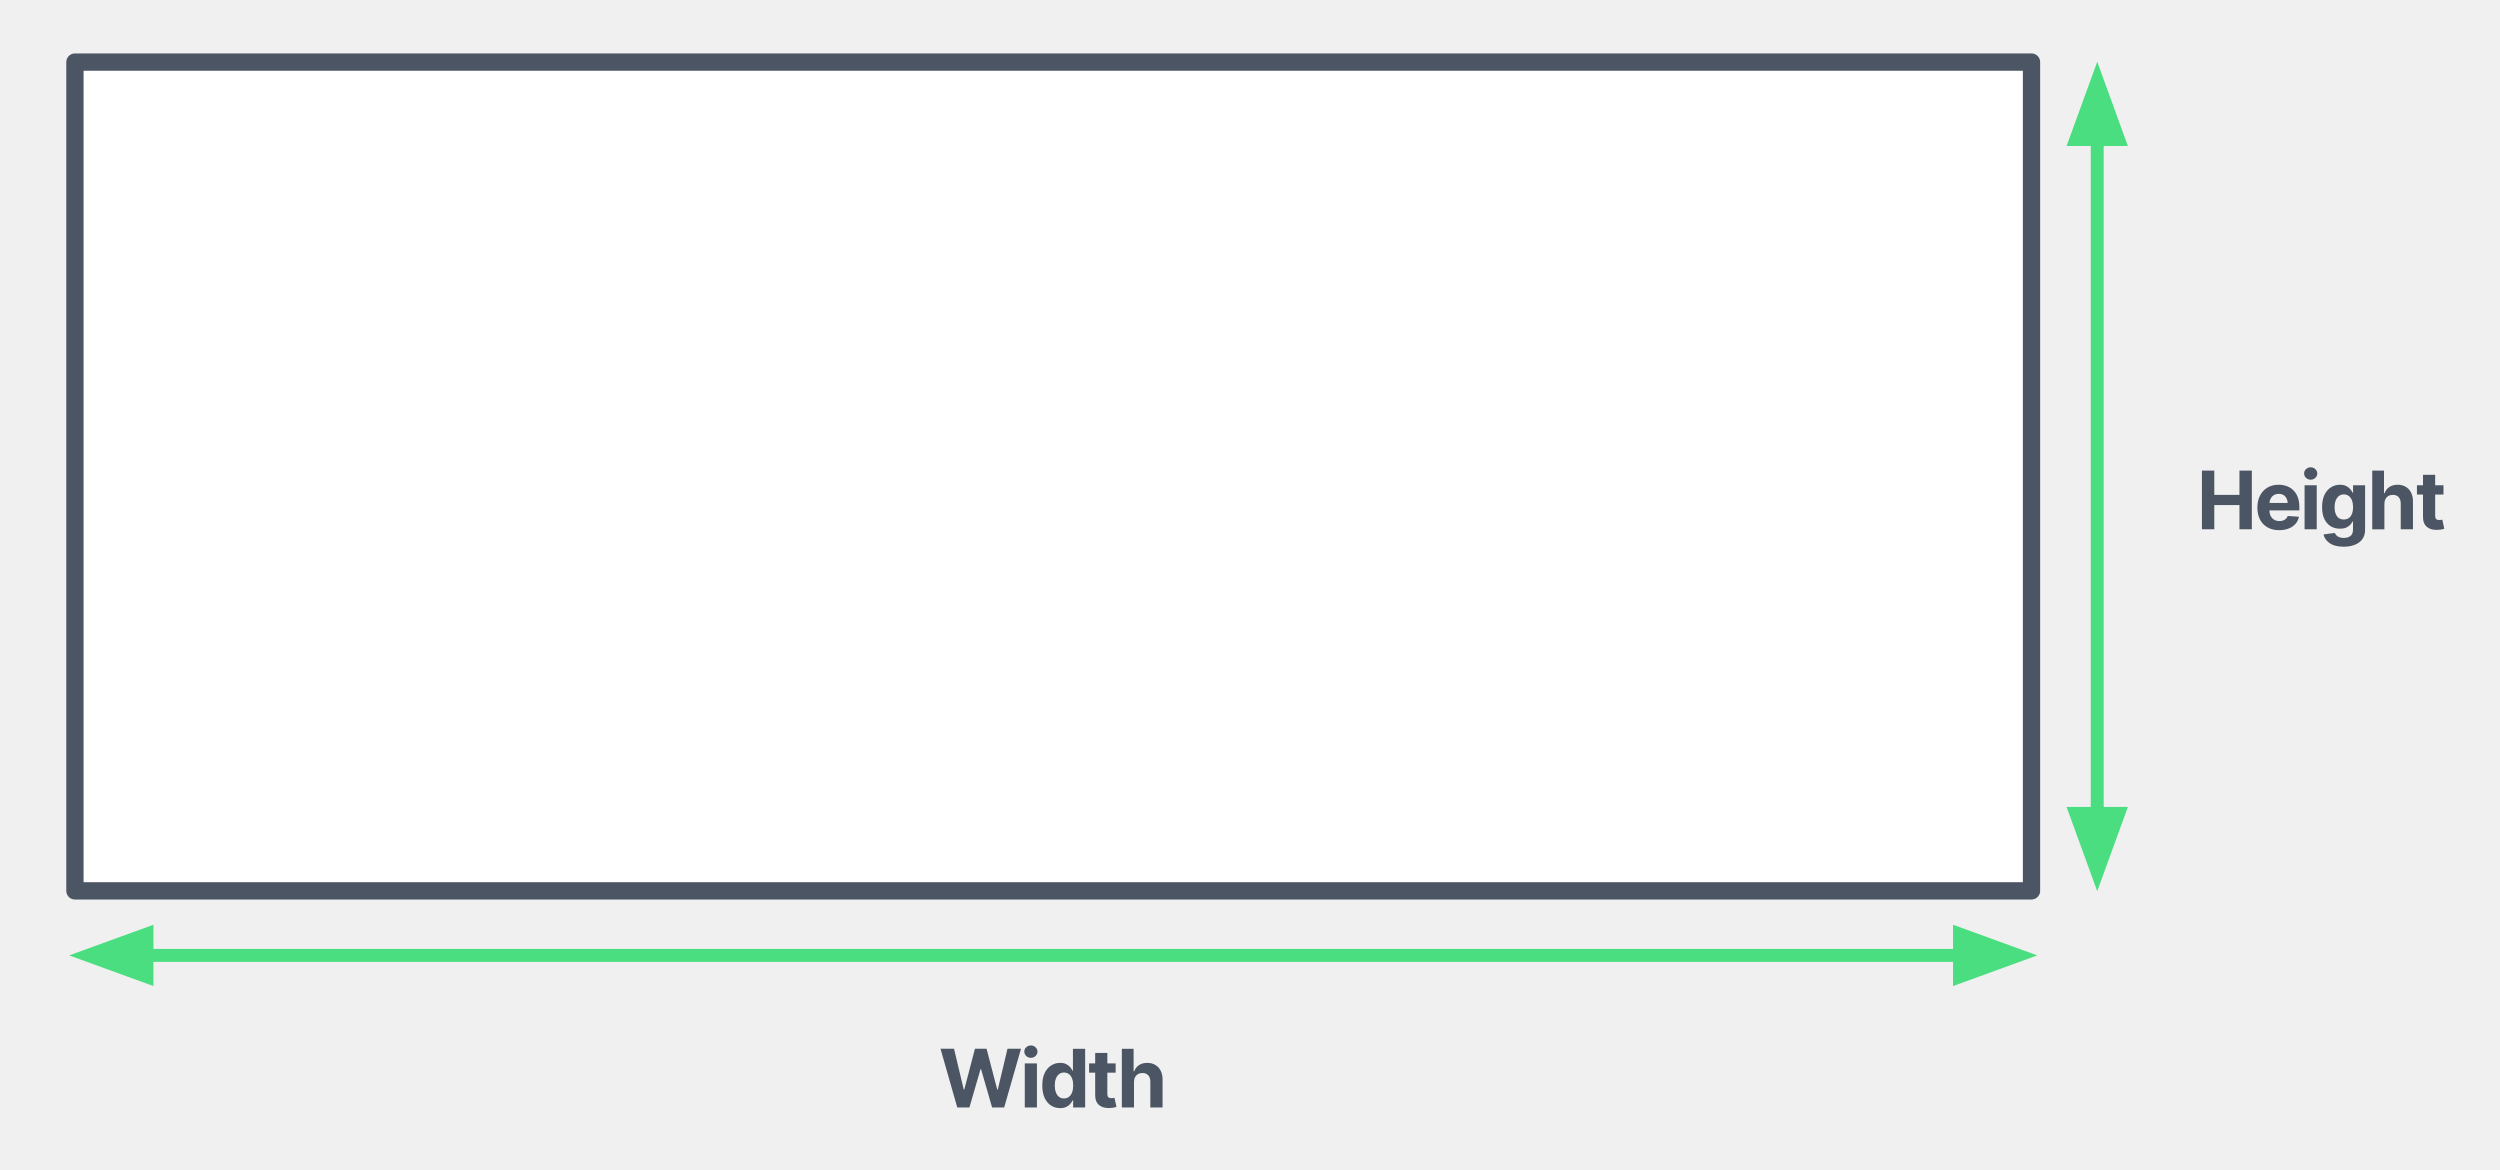
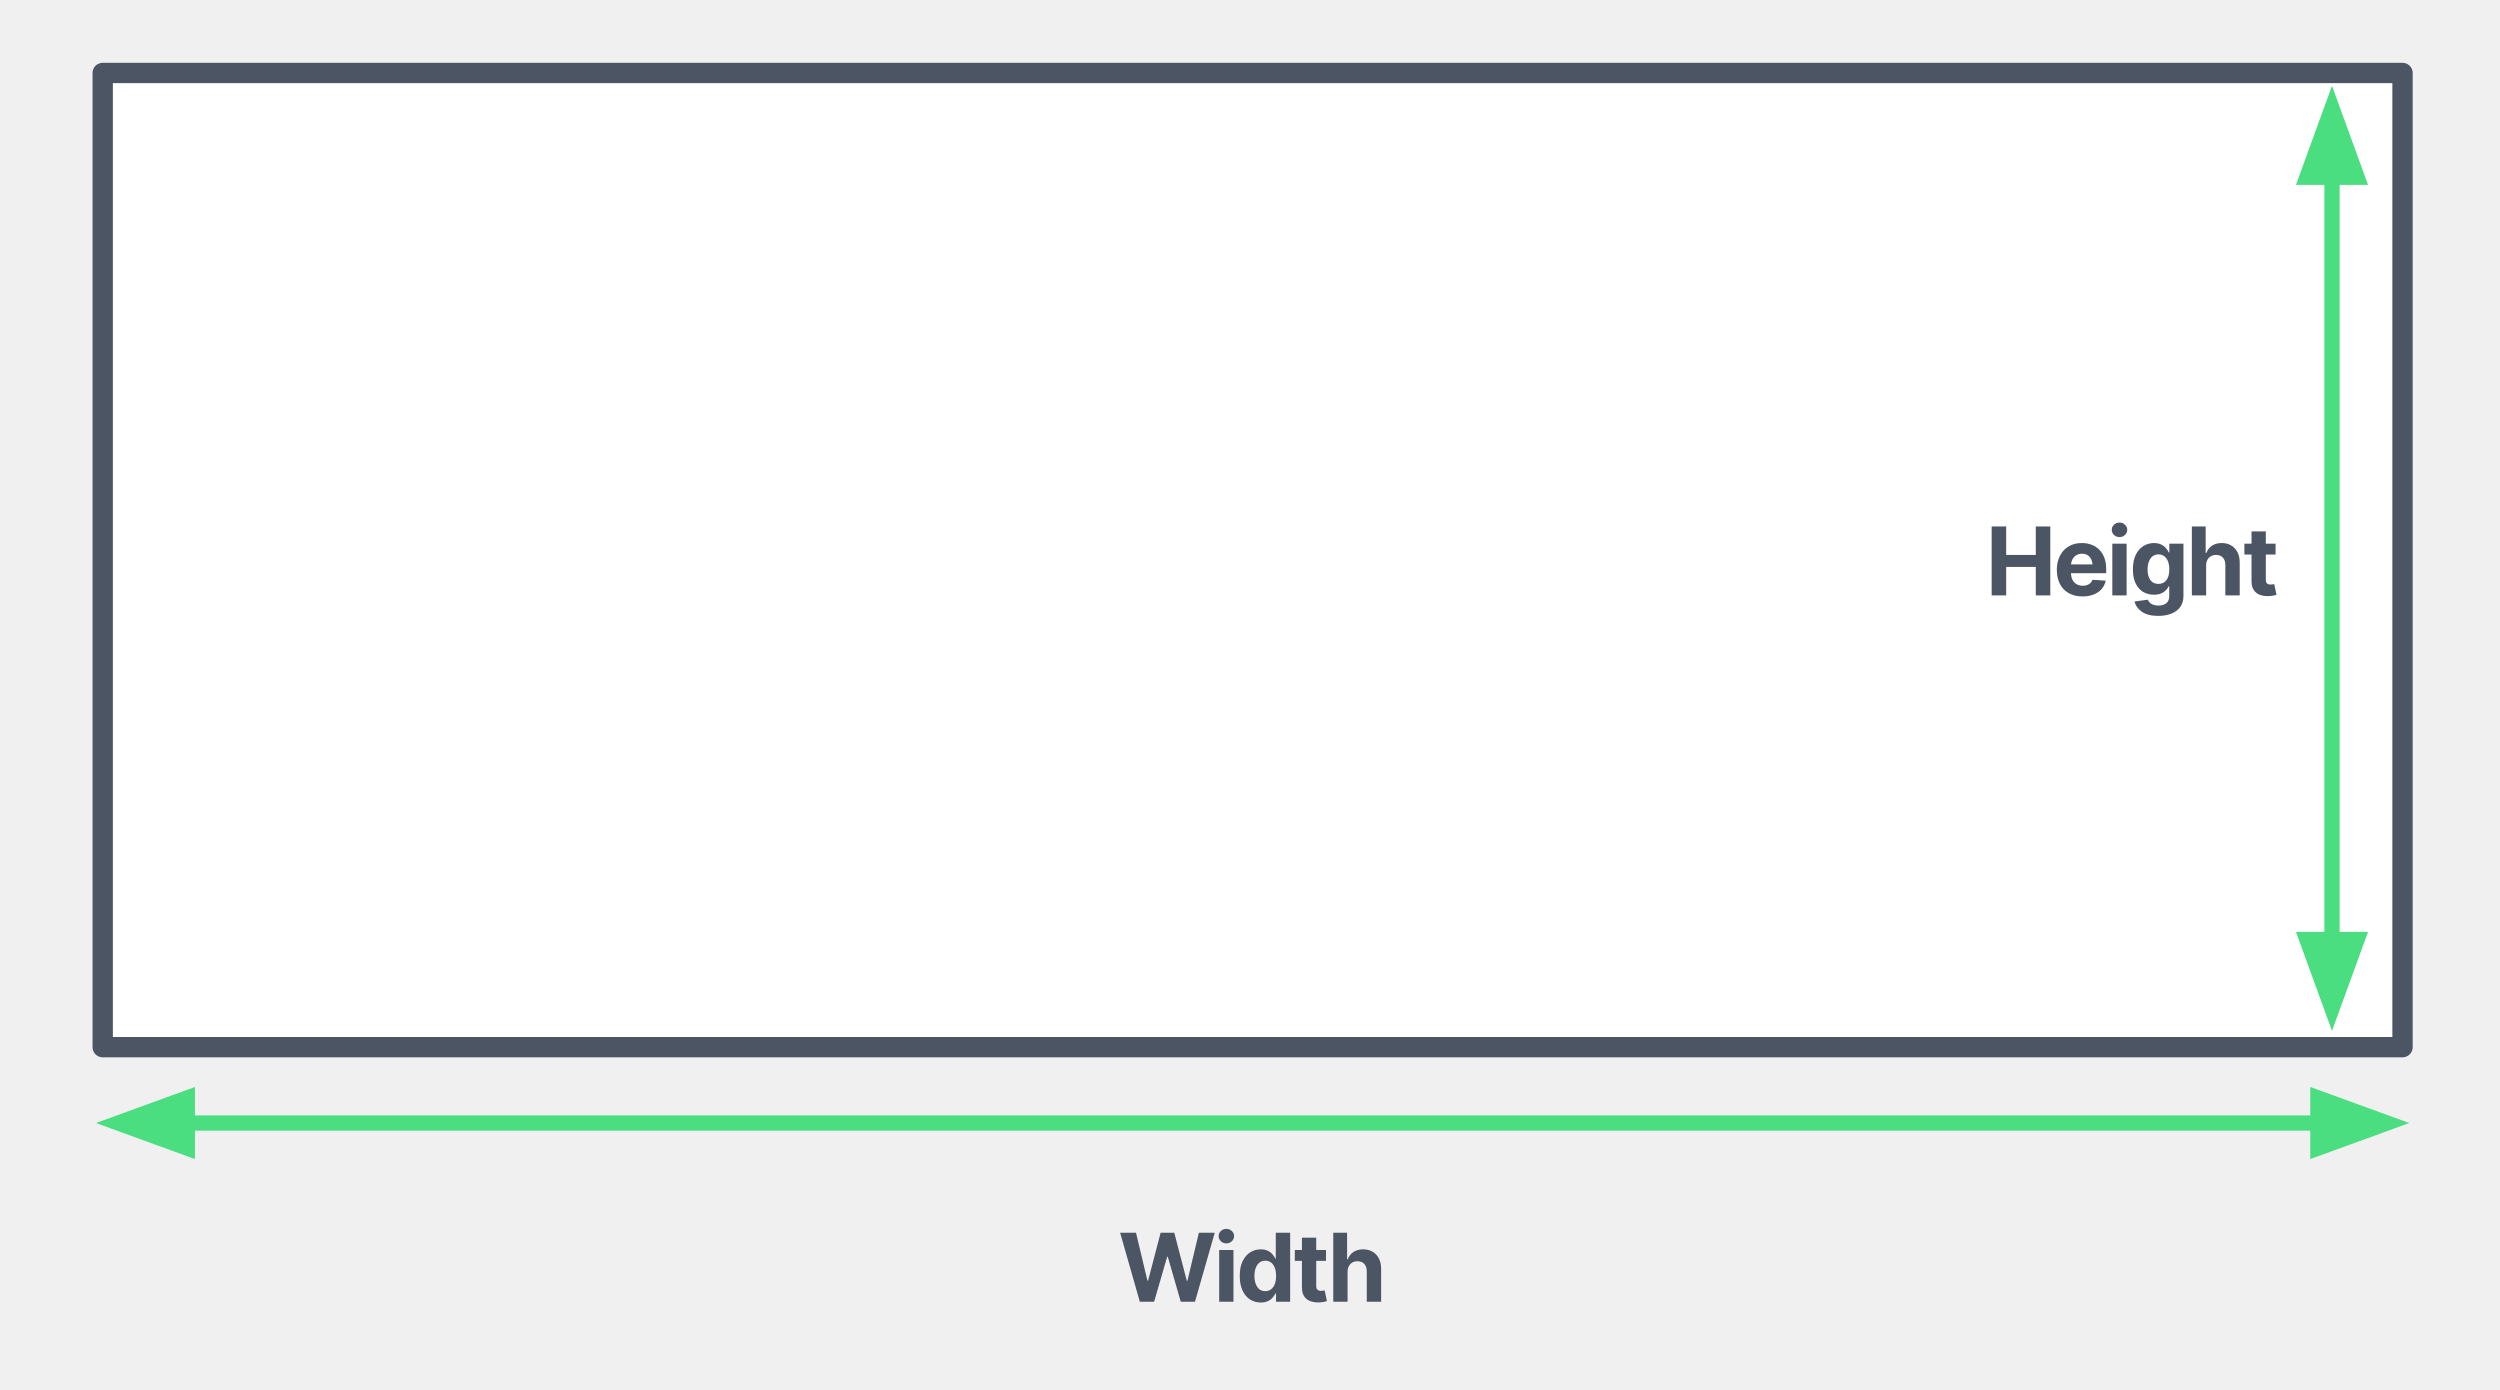
- <svg xmlns="http://www.w3.org/2000/svg" viewBox="181.349 142.56 578.591 270.72" stroke-miterlimit="10" stroke-linecap="square" stroke="none" fill="none" version="1.1" style="max-height: 500px" width="578.591" height="270.72">
+ <svg xmlns="http://www.w3.org/2000/svg" stroke-miterlimit="10" stroke-linecap="square" stroke="none" fill="none" viewBox="178.471 142.56 492.234 273.6" version="1.1" style="max-height: 500px" width="492.234" height="273.6">
  <clipPath id="p.0">
    <path clip-rule="nonzero" d="m0 0l960.0 0l0 720.0l-960.0 0l0 -720.0z" />
  </clipPath>
  <g clip-path="url(#p.0)">
    <path fill-rule="evenodd" d="m0 0l960.0 0l0 720.0l-960.0 0z" fill-opacity="0.0" fill="#000000" />
    <path fill-rule="evenodd" d="m198.693 156.927l452.819 0l0 191.811l-452.819 0z" fill="#ffffff" />
    <path fill-rule="evenodd" d="m198.693 156.927l452.819 0l0 191.811l-452.819 0z" stroke-linecap="butt" stroke-linejoin="round" stroke-width="4.0" stroke="#4b5563" />
    <path fill-rule="evenodd" d="m197.354 363.675l455.496 0" fill-opacity="0.0" fill="#000000" />
    <path fill-rule="evenodd" d="m215.354 363.675l419.496 0" stroke-linecap="butt" stroke-linejoin="round" stroke-width="3.0" stroke="#4ade80" />
    <path fill-rule="evenodd" d="m215.354 358.719l-13.614 4.955l13.614 4.955z" stroke-linecap="butt" stroke-width="3.0" stroke="#4ade80" fill="#4ade80" />
    <path fill-rule="evenodd" d="m634.85 368.63l13.614 -4.955l-13.614 -4.955z" stroke-linecap="butt" stroke-width="3.0" stroke="#4ade80" fill="#4ade80" />
    <path fill-rule="evenodd" d="m381.024 371.94l88.157 0l0 29.386l-88.157 0z" fill-opacity="0.0" fill="#000000" />
    <path fill-rule="nonzero" d="m402.894 398.86l-3.875 -13.578l3.125 0l2.25 9.438l0.125 0l2.469 -9.438l2.688 0l2.469 9.453l0.125 0l2.25 -9.453l3.125 0l-3.891 13.578l-2.797 0l-2.562 -8.875l-0.109 0l-2.578 8.875l-2.812 0zm15.626 0l0 -10.188l2.812 0l0 10.188l-2.812 0zm1.406 -11.484q-0.625 0 -1.078 -0.422q-0.438 -0.422 -0.438 -1.016q0 -0.594 0.438 -1.0q0.453 -0.422 1.078 -0.422q0.641 0 1.078 0.422q0.453 0.406 0.453 1.0q0 0.594 -0.453 1.016q-0.438 0.422 -1.078 0.422zm6.785 11.641q-1.172 0 -2.109 -0.594q-0.938 -0.594 -1.484 -1.766q-0.547 -1.172 -0.547 -2.875q0 -1.75 0.562 -2.906q0.578 -1.172 1.516 -1.75q0.938 -0.578 2.047 -0.578q0.859 0 1.422 0.297q0.578 0.281 0.922 0.719q0.359 0.422 0.547 0.828l0.078 0l0 -5.109l2.828 0l0 13.578l-2.781 0l0 -1.625l-0.125 0q-0.188 0.406 -0.562 0.828q-0.359 0.422 -0.938 0.688q-0.562 0.266 -1.375 0.266zm0.875 -2.234q0.688 0 1.156 -0.375q0.484 -0.375 0.734 -1.047q0.25 -0.688 0.25 -1.578q0 -0.922 -0.25 -1.578q-0.234 -0.672 -0.719 -1.047q-0.484 -0.375 -1.172 -0.375q-0.688 0 -1.156 0.391q-0.469 0.375 -0.719 1.047q-0.25 0.672 -0.25 1.562q0 0.875 0.25 1.562q0.25 0.672 0.719 1.062q0.484 0.375 1.156 0.375zm11.963 -8.109l0 2.141l-6.141 0l0 -2.141l6.141 0zm-4.734 -2.422l2.812 0l0 9.469q0 0.516 0.219 0.766q0.234 0.234 0.734 0.234q0.156 0 0.359 -0.031q0.203 -0.031 0.344 -0.062l0.453 2.109q-0.469 0.141 -0.906 0.203q-0.422 0.062 -0.844 0.062q-1.516 0 -2.344 -0.75q-0.828 -0.766 -0.828 -2.156l0 -9.844zm8.982 6.719l0 5.891l-2.812 0l0 -13.578l2.719 0l0 5.203l0.141 0q0.344 -0.906 1.109 -1.422q0.766 -0.516 1.922 -0.516q1.062 0 1.844 0.469q0.797 0.453 1.234 1.312q0.453 0.859 0.453 2.047l0 6.484l-2.828 0l0 -5.969q0 -0.953 -0.484 -1.469q-0.469 -0.531 -1.328 -0.531q-0.594 0 -1.031 0.25q-0.438 0.25 -0.688 0.719q-0.25 0.453 -0.25 1.109z" fill="#4b5563" />
-     <path fill-rule="evenodd" d="m666.724 348.816l0 -191.969" fill-opacity="0.0" fill="#000000" />
-     <path fill-rule="evenodd" d="m666.724 330.816l0 -155.969" stroke-linecap="butt" stroke-linejoin="round" stroke-width="3.0" stroke="#4ade80" />
-     <path fill-rule="evenodd" d="m661.769 330.816l4.955 13.614l4.955 -13.614z" stroke-linecap="butt" stroke-width="3.0" stroke="#4ade80" fill="#4ade80" />
-     <path fill-rule="evenodd" d="m671.68 174.848l-4.955 -13.614l-4.955 13.614z" stroke-linecap="butt" stroke-width="3.0" stroke="#4ade80" fill="#4ade80" />
-     <path fill-rule="evenodd" d="m674.588 238.139l88.157 0l0 29.386l-88.157 0z" fill-opacity="0.0" fill="#000000" />
-     <path fill-rule="nonzero" d="m690.956 265.059l0 -13.578l2.859 0l0 5.609l5.828 0l0 -5.609l2.859 0l0 13.578l-2.859 0l0 -5.609l-5.828 0l0 5.609l-2.859 0zm17.894 0.203q-1.562 0 -2.703 -0.641q-1.141 -0.641 -1.75 -1.812q-0.609 -1.188 -0.609 -2.797q0 -1.562 0.609 -2.75q0.609 -1.188 1.703 -1.844q1.109 -0.672 2.609 -0.672q1.016 0 1.891 0.328q0.875 0.312 1.531 0.969q0.656 0.641 1.016 1.609q0.359 0.969 0.359 2.266l0 0.766l-8.594 0l0 -1.734l7.234 0l-1.312 0.453q0 -0.781 -0.234 -1.344q-0.234 -0.578 -0.703 -0.891q-0.469 -0.312 -1.172 -0.312q-0.688 0 -1.172 0.328q-0.469 0.312 -0.734 0.859q-0.25 0.531 -0.25 1.25l0 1.234q0 0.828 0.281 1.422q0.297 0.578 0.812 0.891q0.531 0.312 1.219 0.312q0.469 0 0.844 -0.125q0.391 -0.141 0.672 -0.406q0.281 -0.266 0.422 -0.641l2.594 0.172q-0.188 0.938 -0.797 1.641q-0.594 0.688 -1.562 1.078q-0.953 0.391 -2.203 0.391zm5.863 -0.203l0 -10.188l2.812 0l0 10.188l-2.812 0zm1.406 -11.484q-0.625 0 -1.078 -0.422q-0.438 -0.422 -0.438 -1.016q0 -0.594 0.438 -1.0q0.453 -0.422 1.078 -0.422q0.641 0 1.078 0.422q0.453 0.406 0.453 1.0q0 0.594 -0.453 1.016q-0.438 0.422 -1.078 0.422zm7.629 15.516q-2.062 0 -3.234 -0.828q-1.156 -0.812 -1.422 -2.016l2.609 -0.344q0.125 0.297 0.375 0.562q0.25 0.266 0.672 0.422q0.438 0.172 1.062 0.172q0.922 0 1.516 -0.453q0.594 -0.438 0.594 -1.484l0 -1.859l-0.109 0q-0.188 0.406 -0.562 0.797q-0.375 0.375 -0.953 0.625q-0.578 0.234 -1.391 0.234q-1.156 0 -2.094 -0.531q-0.922 -0.547 -1.484 -1.641q-0.562 -1.109 -0.562 -2.781q0 -1.75 0.562 -2.906q0.578 -1.156 1.516 -1.734q0.938 -0.578 2.062 -0.578q0.859 0 1.438 0.297q0.578 0.281 0.938 0.719q0.359 0.422 0.547 0.828l0.109 0l0 -1.719l2.781 0l0 10.297q0 1.297 -0.641 2.172q-0.641 0.875 -1.766 1.312q-1.109 0.438 -2.562 0.438zm0.047 -6.297q1.016 0 1.578 -0.75q0.562 -0.766 0.562 -2.109q0 -0.891 -0.25 -1.547q-0.25 -0.656 -0.734 -1.031q-0.469 -0.375 -1.156 -0.375q-0.688 0 -1.172 0.391q-0.469 0.375 -0.719 1.047q-0.25 0.656 -0.25 1.516q0 0.875 0.25 1.531q0.25 0.641 0.719 0.984q0.484 0.344 1.172 0.344zm9.39 -3.625l0 5.891l-2.812 0l0 -13.578l2.719 0l0 5.203l0.141 0q0.344 -0.906 1.109 -1.422q0.766 -0.516 1.922 -0.516q1.062 0 1.844 0.469q0.797 0.453 1.234 1.312q0.453 0.859 0.453 2.047l0 6.484l-2.828 0l0 -5.969q0 -0.953 -0.484 -1.469q-0.469 -0.531 -1.328 -0.531q-0.594 0 -1.031 0.25q-0.438 0.25 -0.688 0.719q-0.25 0.453 -0.25 1.109zm13.671 -4.297l0 2.141l-6.141 0l0 -2.141l6.141 0zm-4.734 -2.422l2.812 0l0 9.469q0 0.516 0.219 0.766q0.234 0.234 0.734 0.234q0.156 0 0.359 -0.031q0.203 -0.031 0.344 -0.062l0.453 2.109q-0.469 0.141 -0.906 0.203q-0.422 0.062 -0.844 0.062q-1.516 0 -2.344 -0.75q-0.828 -0.766 -0.828 -2.156l0 -9.844z" fill="#4b5563" />
+     <path fill-rule="evenodd" d="m637.627 345.535l0 -186.079" fill-opacity="0.0" fill="#000000" />
+     <path fill-rule="evenodd" d="m637.627 327.535l0 -150.079" stroke-linecap="butt" stroke-linejoin="round" stroke-width="3.0" stroke="#4ade80" />
+     <path fill-rule="evenodd" d="m632.672 327.535l4.955 13.614l4.955 -13.614z" stroke-linecap="butt" stroke-width="3.0" stroke="#4ade80" fill="#4ade80" />
+     <path fill-rule="evenodd" d="m642.582 177.457l-4.955 -13.614l-4.955 13.614z" stroke-linecap="butt" stroke-width="3.0" stroke="#4ade80" fill="#4ade80" />
+     <path fill-rule="evenodd" d="m554.249 232.874l88.157 0l0 39.244l-88.157 0z" fill-opacity="0.0" fill="#000000" />
+     <path fill-rule="nonzero" d="m570.617 259.794l0 -13.578l2.859 0l0 5.609l5.828 0l0 -5.609l2.859 0l0 13.578l-2.859 0l0 -5.609l-5.828 0l0 5.609l-2.859 0zm17.894 0.203q-1.562 0 -2.703 -0.641q-1.141 -0.641 -1.75 -1.812q-0.609 -1.188 -0.609 -2.797q0 -1.562 0.609 -2.75q0.609 -1.188 1.703 -1.844q1.109 -0.672 2.609 -0.672q1.016 0 1.891 0.328q0.875 0.312 1.531 0.969q0.656 0.641 1.016 1.609q0.359 0.969 0.359 2.266l0 0.766l-8.594 0l0 -1.734l7.234 0l-1.312 0.453q0 -0.781 -0.234 -1.344q-0.234 -0.578 -0.703 -0.891q-0.469 -0.312 -1.172 -0.312q-0.688 0 -1.172 0.328q-0.469 0.312 -0.734 0.859q-0.25 0.531 -0.25 1.25l0 1.234q0 0.828 0.281 1.422q0.297 0.578 0.812 0.891q0.531 0.312 1.219 0.312q0.469 0 0.844 -0.125q0.391 -0.141 0.672 -0.406q0.281 -0.266 0.422 -0.641l2.594 0.172q-0.188 0.938 -0.797 1.641q-0.594 0.688 -1.562 1.078q-0.953 0.391 -2.203 0.391zm5.863 -0.203l0 -10.188l2.812 0l0 10.188l-2.812 0zm1.406 -11.484q-0.625 0 -1.078 -0.422q-0.438 -0.422 -0.438 -1.016q0 -0.594 0.438 -1.0q0.453 -0.422 1.078 -0.422q0.641 0 1.078 0.422q0.453 0.406 0.453 1.0q0 0.594 -0.453 1.016q-0.438 0.422 -1.078 0.422zm7.629 15.516q-2.062 0 -3.234 -0.828q-1.156 -0.812 -1.422 -2.016l2.609 -0.344q0.125 0.297 0.375 0.562q0.25 0.266 0.672 0.422q0.438 0.172 1.062 0.172q0.922 0 1.516 -0.453q0.594 -0.438 0.594 -1.484l0 -1.859l-0.109 0q-0.188 0.406 -0.562 0.797q-0.375 0.375 -0.953 0.625q-0.578 0.234 -1.391 0.234q-1.156 0 -2.094 -0.531q-0.922 -0.547 -1.484 -1.641q-0.562 -1.109 -0.562 -2.781q0 -1.75 0.562 -2.906q0.578 -1.156 1.516 -1.734q0.938 -0.578 2.062 -0.578q0.859 0 1.438 0.297q0.578 0.281 0.938 0.719q0.359 0.422 0.547 0.828l0.109 0l0 -1.719l2.781 0l0 10.297q0 1.297 -0.641 2.172q-0.641 0.875 -1.766 1.312q-1.109 0.438 -2.562 0.438zm0.047 -6.297q1.016 0 1.578 -0.75q0.562 -0.766 0.562 -2.109q0 -0.891 -0.25 -1.547q-0.25 -0.656 -0.734 -1.031q-0.469 -0.375 -1.156 -0.375q-0.688 0 -1.172 0.391q-0.469 0.375 -0.719 1.047q-0.25 0.656 -0.25 1.516q0 0.875 0.25 1.531q0.25 0.641 0.719 0.984q0.484 0.344 1.172 0.344zm9.39 -3.625l0 5.891l-2.812 0l0 -13.578l2.719 0l0 5.203l0.141 0q0.344 -0.906 1.109 -1.422q0.766 -0.516 1.922 -0.516q1.062 0 1.844 0.469q0.797 0.453 1.234 1.312q0.453 0.859 0.453 2.047l0 6.484l-2.828 0l0 -5.969q0 -0.953 -0.484 -1.469q-0.469 -0.531 -1.328 -0.531q-0.594 0 -1.031 0.25q-0.438 0.25 -0.688 0.719q-0.25 0.453 -0.25 1.109zm13.671 -4.297l0 2.141l-6.141 0l0 -2.141l6.141 0zm-4.734 -2.422l2.812 0l0 9.469q0 0.516 0.219 0.766q0.234 0.234 0.734 0.234q0.156 0 0.359 -0.031q0.203 -0.031 0.344 -0.062l0.453 2.109q-0.469 0.141 -0.906 0.203q-0.422 0.062 -0.844 0.062q-1.516 0 -2.344 -0.75q-0.828 -0.766 -0.828 -2.156l0 -9.844z" fill="#4b5563" />
  </g>
</svg>
